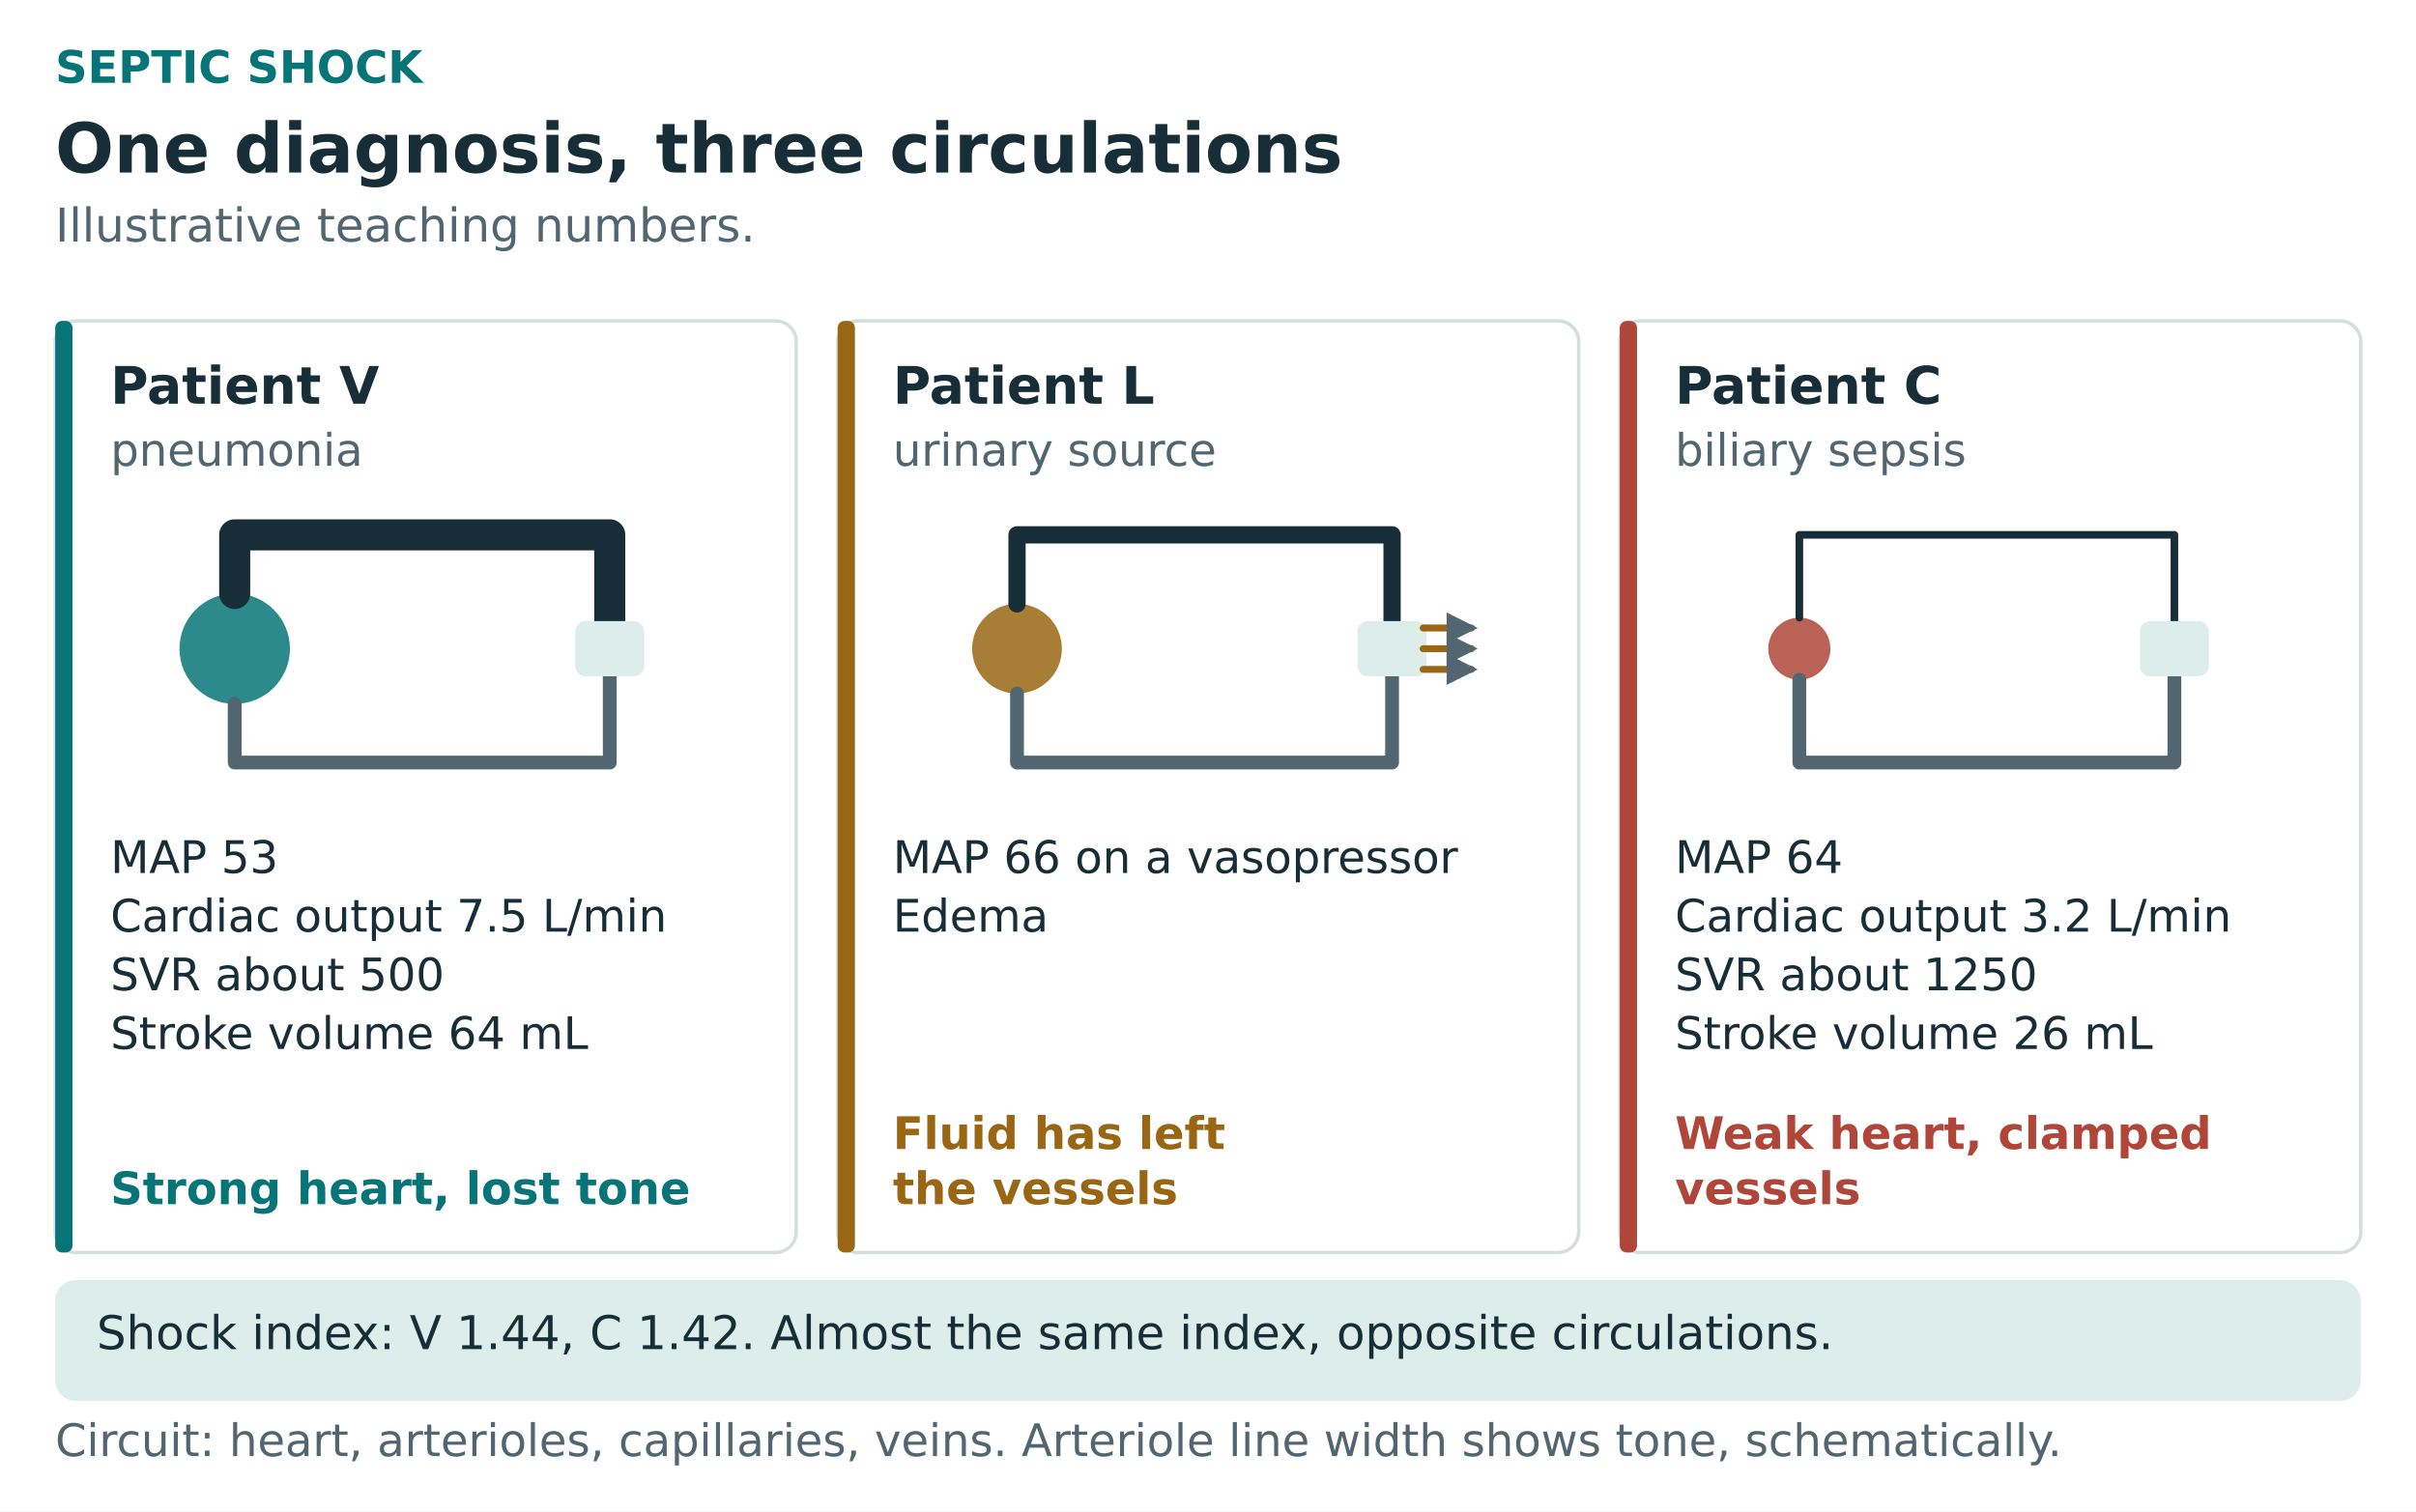
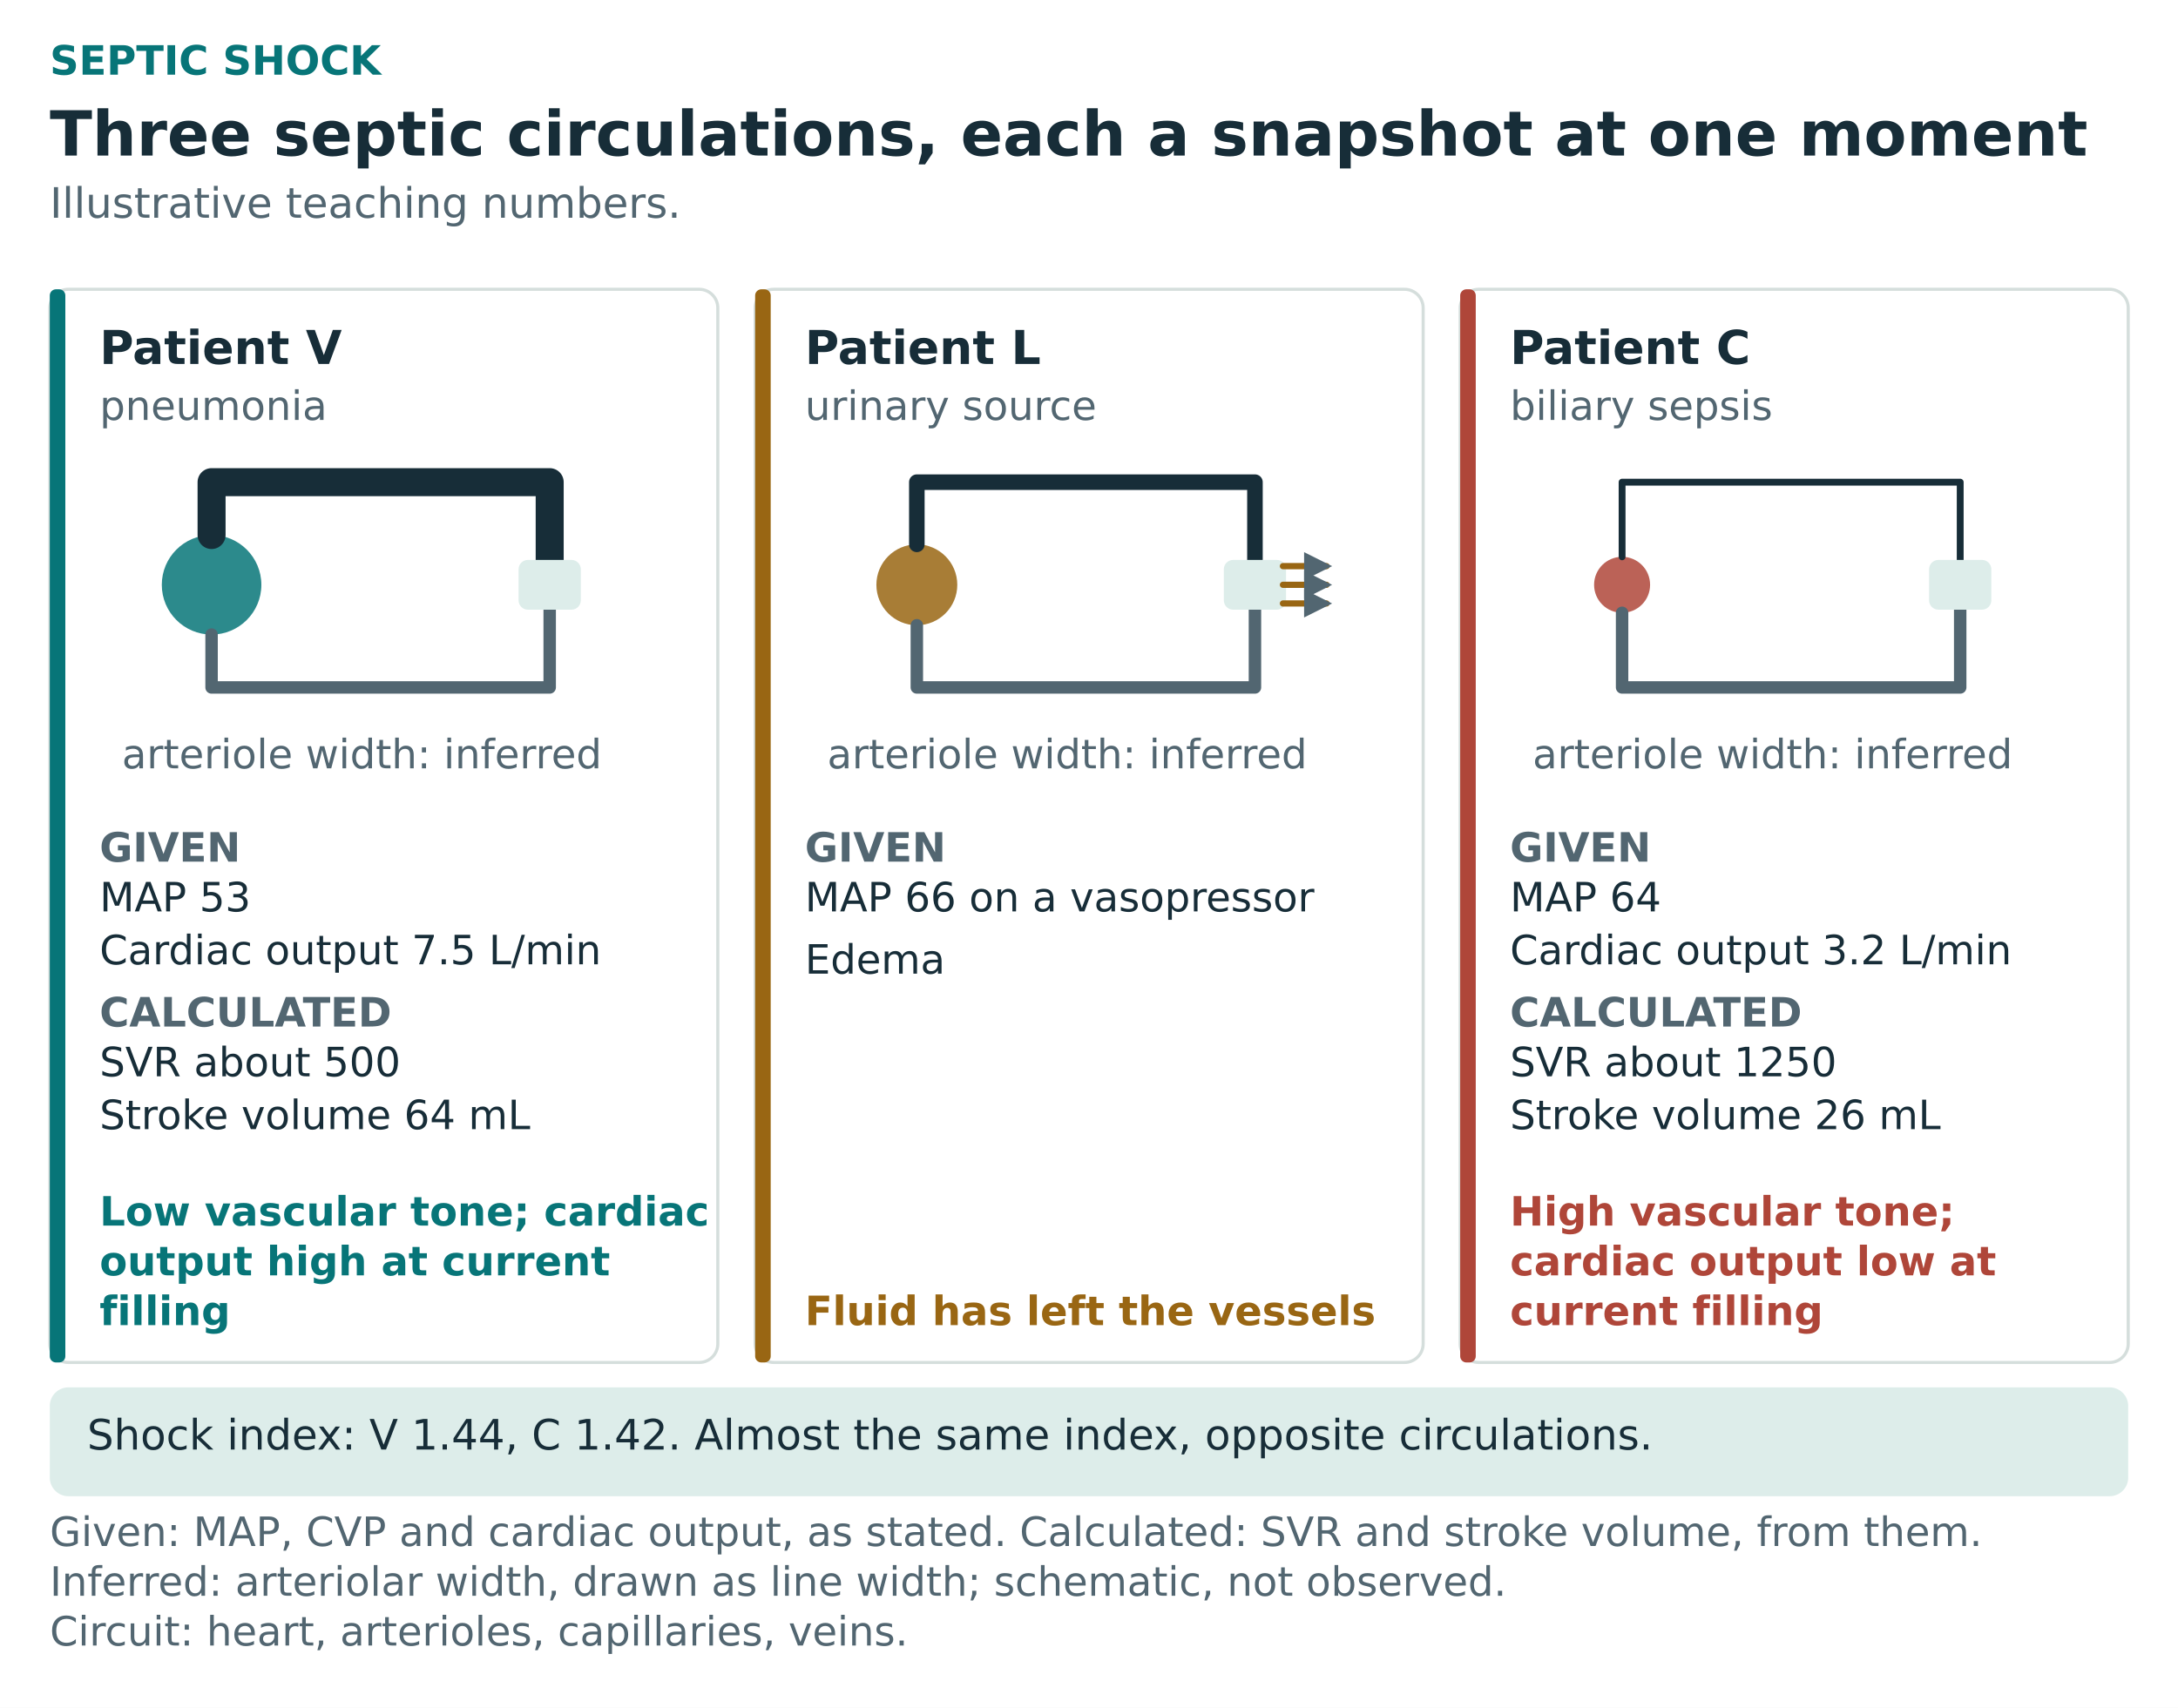
- <svg xmlns="http://www.w3.org/2000/svg" class="diagram-print" viewBox="0 0 700 438" role="img" aria-labelledby="fig-r3-01-three-septic-circulations-print-title" aria-describedby="fig-r3-01-three-septic-circulations-print-desc">
+ <svg xmlns="http://www.w3.org/2000/svg" class="diagram-print" viewBox="0 0 700 549" role="img" aria-labelledby="fig-r3-01-three-septic-circulations-print-title" aria-describedby="fig-r3-01-three-septic-circulations-print-desc">
  <style>text{font-family:'DejaVu Sans',system-ui,sans-serif}.fig-r3-01-three-septic-circulations-print-t-ink{fill:#172d38}.fig-r3-01-three-septic-circulations-print-t-muted{fill:#526671}.fig-r3-01-three-septic-circulations-print-t-teal{fill:#077578}.fig-r3-01-three-septic-circulations-print-t-red{fill:#af4639}.fig-r3-01-three-septic-circulations-print-t-gold{fill:#996613}.fig-r3-01-three-septic-circulations-print-bg{fill:#ffffff}.fig-r3-01-three-septic-circulations-print-pn{fill:#ffffff;stroke:#d5dedc}.fig-r3-01-three-septic-circulations-print-s-teal{stroke:#077578;fill:none}.fig-r3-01-three-septic-circulations-print-f-teal{fill:#077578}.fig-r3-01-three-septic-circulations-print-s-red{stroke:#af4639;fill:none}.fig-r3-01-three-septic-circulations-print-f-red{fill:#af4639}.fig-r3-01-three-septic-circulations-print-s-gold{stroke:#996613;fill:none}.fig-r3-01-three-septic-circulations-print-f-gold{fill:#996613}.fig-r3-01-three-septic-circulations-print-s-muted{stroke:#526671;fill:none}.fig-r3-01-three-septic-circulations-print-f-muted{fill:#526671}.fig-r3-01-three-septic-circulations-print-s-rule{stroke:#d5dedc;fill:none}.fig-r3-01-three-septic-circulations-print-f-rule{fill:#d5dedc}.fig-r3-01-three-septic-circulations-print-s-ink{stroke:#172d38;fill:none}.fig-r3-01-three-septic-circulations-print-f-ink{fill:#172d38}.fig-r3-01-three-septic-circulations-print-f-tt{fill:#ddedea}.fig-r3-01-three-septic-circulations-print-f-rt{fill:#f5e4df}</style>
  <defs>
    <marker id="fig-r3-01-three-septic-circulations-print-ah" viewBox="0 0 10 10" refX="8" refY="5" markerWidth="4.5" markerHeight="4.5" orient="auto-start-reverse">
      <path class="fig-r3-01-three-septic-circulations-print-f-muted" d="M0,0 L10,5 L0,10 z" />
    </marker>
  </defs>
-   <rect class="fig-r3-01-three-septic-circulations-print-bg" width="700" height="438" />
+   <rect class="fig-r3-01-three-septic-circulations-print-bg" width="700" height="549" />
  <text class="fig-r3-01-three-septic-circulations-print-t-teal" x="16.0" y="24.0" font-size="13" font-weight="600" text-anchor="start">SEPTIC SHOCK</text>
-   <text class="fig-r3-01-three-septic-circulations-print-t-ink" x="16.0" y="50.0" font-size="20" font-weight="600" text-anchor="start">One diagnosis, three circulations</text>
+   <text class="fig-r3-01-three-septic-circulations-print-t-ink" x="16.0" y="50.0" font-size="20" font-weight="600" text-anchor="start">Three septic circulations, each a snapshot at one moment</text>
  <text class="fig-r3-01-three-septic-circulations-print-t-muted" x="16.0" y="70.0" font-size="13.5" text-anchor="start">Illustrative teaching numbers.</text>
-   <rect class="fig-r3-01-three-septic-circulations-print-pn" x="16.0" y="93.0" width="214.7" height="270.0" rx="6" />
-   <rect class="fig-r3-01-three-septic-circulations-print-f-teal" x="16.0" y="93.0" width="5" height="270.0" rx="2" />
+   <rect class="fig-r3-01-three-septic-circulations-print-pn" x="16.0" y="93.0" width="214.7" height="345.0" rx="6" />
+   <rect class="fig-r3-01-three-septic-circulations-print-f-teal" x="16.0" y="93.0" width="5" height="345.0" rx="2" />
  <text class="fig-r3-01-three-septic-circulations-print-t-ink" x="32.0" y="117.0" font-size="15" font-weight="600" text-anchor="start">Patient V</text>
  <text class="fig-r3-01-three-septic-circulations-print-t-muted" x="32.0" y="135.0" font-size="13" text-anchor="start">pneumonia</text>
  <circle class="fig-r3-01-three-septic-circulations-print-f-teal" cx="68.0" cy="188.0" r="16" opacity="0.85" />
  <path class="fig-r3-01-three-septic-circulations-print-s-ink" d="M68.0,172.0 V155 H176.667 V180.0" stroke-width="9" stroke-linecap="round" stroke-linejoin="round" />
  <path class="fig-r3-01-three-septic-circulations-print-s-muted" d="M176.667,196.0 V221 H68.0 V204.0" stroke-width="4" stroke-linecap="round" stroke-linejoin="round" />
  <rect class="fig-r3-01-three-septic-circulations-print-f-tt" x="166.667" y="180.0" width="20" height="16" rx="3" />
-   <text class="fig-r3-01-three-septic-circulations-print-t-ink" x="32.0" y="253.0" font-size="13" text-anchor="start">MAP 53</text>
-   <text class="fig-r3-01-three-septic-circulations-print-t-ink" x="32.0" y="270.0" font-size="13" text-anchor="start">Cardiac output 7.5 L/min</text>
-   <text class="fig-r3-01-three-septic-circulations-print-t-ink" x="32.0" y="287.0" font-size="13" text-anchor="start">SVR about 500</text>
-   <text class="fig-r3-01-three-septic-circulations-print-t-ink" x="32.0" y="304.0" font-size="13" text-anchor="start">Stroke volume 64 mL</text>
-   <text class="fig-r3-01-three-septic-circulations-print-t-teal" x="32.0" y="349.0" font-size="13" font-weight="600" text-anchor="start">Strong heart, lost tone</text>
-   <rect class="fig-r3-01-three-septic-circulations-print-pn" x="242.7" y="93.0" width="214.7" height="270.0" rx="6" />
-   <rect class="fig-r3-01-three-septic-circulations-print-f-gold" x="242.7" y="93.0" width="5" height="270.0" rx="2" />
+   <text class="fig-r3-01-three-septic-circulations-print-t-muted" x="116.3" y="247.0" font-size="13" text-anchor="middle">arteriole width: inferred</text>
+   <text class="fig-r3-01-three-septic-circulations-print-t-muted" x="32.0" y="277.0" font-size="13" font-weight="600" text-anchor="start">GIVEN</text>
+   <text class="fig-r3-01-three-septic-circulations-print-t-ink" x="32.0" y="293.0" font-size="13" text-anchor="start">MAP 53</text>
+   <text class="fig-r3-01-three-septic-circulations-print-t-ink" x="32.0" y="310.0" font-size="13" text-anchor="start">Cardiac output 7.5 L/min</text>
+   <text class="fig-r3-01-three-septic-circulations-print-t-muted" x="32.0" y="330.0" font-size="13" font-weight="600" text-anchor="start">CALCULATED</text>
+   <text class="fig-r3-01-three-septic-circulations-print-t-ink" x="32.0" y="346.0" font-size="13" text-anchor="start">SVR about 500</text>
+   <text class="fig-r3-01-three-septic-circulations-print-t-ink" x="32.0" y="363.0" font-size="13" text-anchor="start">Stroke volume 64 mL</text>
+   <text class="fig-r3-01-three-septic-circulations-print-t-teal" x="32.0" y="394.0" font-size="13" font-weight="600" text-anchor="start">Low vascular tone; cardiac</text>
+   <text class="fig-r3-01-three-septic-circulations-print-t-teal" x="32.0" y="410.0" font-size="13" font-weight="600" text-anchor="start">output high at current</text>
+   <text class="fig-r3-01-three-septic-circulations-print-t-teal" x="32.0" y="426.0" font-size="13" font-weight="600" text-anchor="start">filling</text>
+   <rect class="fig-r3-01-three-septic-circulations-print-pn" x="242.7" y="93.0" width="214.7" height="345.0" rx="6" />
+   <rect class="fig-r3-01-three-septic-circulations-print-f-gold" x="242.7" y="93.0" width="5" height="345.0" rx="2" />
  <text class="fig-r3-01-three-septic-circulations-print-t-ink" x="258.7" y="117.0" font-size="15" font-weight="600" text-anchor="start">Patient L</text>
  <text class="fig-r3-01-three-septic-circulations-print-t-muted" x="258.7" y="135.0" font-size="13" text-anchor="start">urinary source</text>
  <circle class="fig-r3-01-three-septic-circulations-print-f-gold" cx="294.667" cy="188.0" r="13" opacity="0.85" />
  <path class="fig-r3-01-three-septic-circulations-print-s-ink" d="M294.667,175.0 V155 H403.333 V180.0" stroke-width="5" stroke-linecap="round" stroke-linejoin="round" />
  <path class="fig-r3-01-three-septic-circulations-print-s-muted" d="M403.333,196.0 V221 H294.667 V201.0" stroke-width="4" stroke-linecap="round" stroke-linejoin="round" />
  <rect class="fig-r3-01-three-septic-circulations-print-f-tt" x="393.333" y="180.0" width="20" height="16" rx="3" />
  <path class="fig-r3-01-three-septic-circulations-print-s-gold" d="M412.333,182.0 h14" stroke-width="2" stroke-linecap="round" marker-end="url(#fig-r3-01-three-septic-circulations-print-ah)" />
  <path class="fig-r3-01-three-septic-circulations-print-s-gold" d="M412.333,188.0 h14" stroke-width="2" stroke-linecap="round" marker-end="url(#fig-r3-01-three-septic-circulations-print-ah)" />
  <path class="fig-r3-01-three-septic-circulations-print-s-gold" d="M412.333,194.0 h14" stroke-width="2" stroke-linecap="round" marker-end="url(#fig-r3-01-three-septic-circulations-print-ah)" />
-   <text class="fig-r3-01-three-septic-circulations-print-t-ink" x="258.7" y="253.0" font-size="13" text-anchor="start">MAP 66 on a vasopressor</text>
-   <text class="fig-r3-01-three-septic-circulations-print-t-ink" x="258.7" y="270.0" font-size="13" text-anchor="start">Edema</text>
-   <text class="fig-r3-01-three-septic-circulations-print-t-gold" x="258.7" y="333.0" font-size="13" font-weight="600" text-anchor="start">Fluid has left</text>
-   <text class="fig-r3-01-three-septic-circulations-print-t-gold" x="258.7" y="349.0" font-size="13" font-weight="600" text-anchor="start">the vessels</text>
-   <rect class="fig-r3-01-three-septic-circulations-print-pn" x="469.3" y="93.0" width="214.7" height="270.0" rx="6" />
-   <rect class="fig-r3-01-three-septic-circulations-print-f-red" x="469.3" y="93.0" width="5" height="270.0" rx="2" />
+   <text class="fig-r3-01-three-septic-circulations-print-t-muted" x="343.0" y="247.0" font-size="13" text-anchor="middle">arteriole width: inferred</text>
+   <text class="fig-r3-01-three-septic-circulations-print-t-muted" x="258.7" y="277.0" font-size="13" font-weight="600" text-anchor="start">GIVEN</text>
+   <text class="fig-r3-01-three-septic-circulations-print-t-ink" x="258.7" y="293.0" font-size="13" text-anchor="start">MAP 66 on a vasopressor</text>
+   <text class="fig-r3-01-three-septic-circulations-print-t-ink" x="258.7" y="313.0" font-size="13" text-anchor="start">Edema</text>
+   <text class="fig-r3-01-three-septic-circulations-print-t-gold" x="258.7" y="426.0" font-size="13" font-weight="600" text-anchor="start">Fluid has left the vessels</text>
+   <rect class="fig-r3-01-three-septic-circulations-print-pn" x="469.3" y="93.0" width="214.7" height="345.0" rx="6" />
+   <rect class="fig-r3-01-three-septic-circulations-print-f-red" x="469.3" y="93.0" width="5" height="345.0" rx="2" />
  <text class="fig-r3-01-three-septic-circulations-print-t-ink" x="485.3" y="117.0" font-size="15" font-weight="600" text-anchor="start">Patient C</text>
  <text class="fig-r3-01-three-septic-circulations-print-t-muted" x="485.3" y="135.0" font-size="13" text-anchor="start">biliary sepsis</text>
  <circle class="fig-r3-01-three-septic-circulations-print-f-red" cx="521.333" cy="188.0" r="9" opacity="0.85" />
  <path class="fig-r3-01-three-septic-circulations-print-s-ink" d="M521.333,179.0 V155 H630.0 V180.0" stroke-width="2.2" stroke-linecap="round" stroke-linejoin="round" />
  <path class="fig-r3-01-three-septic-circulations-print-s-muted" d="M630.0,196.0 V221 H521.333 V197.0" stroke-width="4" stroke-linecap="round" stroke-linejoin="round" />
  <rect class="fig-r3-01-three-septic-circulations-print-f-tt" x="620.0" y="180.0" width="20" height="16" rx="3" />
-   <text class="fig-r3-01-three-septic-circulations-print-t-ink" x="485.3" y="253.0" font-size="13" text-anchor="start">MAP 64</text>
-   <text class="fig-r3-01-three-septic-circulations-print-t-ink" x="485.3" y="270.0" font-size="13" text-anchor="start">Cardiac output 3.2 L/min</text>
-   <text class="fig-r3-01-three-septic-circulations-print-t-ink" x="485.3" y="287.0" font-size="13" text-anchor="start">SVR about 1250</text>
-   <text class="fig-r3-01-three-septic-circulations-print-t-ink" x="485.3" y="304.0" font-size="13" text-anchor="start">Stroke volume 26 mL</text>
-   <text class="fig-r3-01-three-septic-circulations-print-t-red" x="485.3" y="333.0" font-size="13" font-weight="600" text-anchor="start">Weak heart, clamped</text>
-   <text class="fig-r3-01-three-septic-circulations-print-t-red" x="485.3" y="349.0" font-size="13" font-weight="600" text-anchor="start">vessels</text>
-   <rect class="fig-r3-01-three-septic-circulations-print-f-tt" x="16.0" y="371.0" width="668.0" height="35.0" rx="6" />
-   <text class="fig-r3-01-three-septic-circulations-print-t-ink" x="28.0" y="391.0" font-size="13.5" text-anchor="start">Shock index: V 1.44, C 1.42. Almost the same index, opposite circulations.</text>
-   <text class="fig-r3-01-three-septic-circulations-print-t-muted" x="16.0" y="422.0" font-size="13" text-anchor="start">Circuit: heart, arterioles, capillaries, veins. Arteriole line width shows tone, schematically.</text>
+   <text class="fig-r3-01-three-septic-circulations-print-t-muted" x="569.7" y="247.0" font-size="13" text-anchor="middle">arteriole width: inferred</text>
+   <text class="fig-r3-01-three-septic-circulations-print-t-muted" x="485.3" y="277.0" font-size="13" font-weight="600" text-anchor="start">GIVEN</text>
+   <text class="fig-r3-01-three-septic-circulations-print-t-ink" x="485.3" y="293.0" font-size="13" text-anchor="start">MAP 64</text>
+   <text class="fig-r3-01-three-septic-circulations-print-t-ink" x="485.3" y="310.0" font-size="13" text-anchor="start">Cardiac output 3.2 L/min</text>
+   <text class="fig-r3-01-three-septic-circulations-print-t-muted" x="485.3" y="330.0" font-size="13" font-weight="600" text-anchor="start">CALCULATED</text>
+   <text class="fig-r3-01-three-septic-circulations-print-t-ink" x="485.3" y="346.0" font-size="13" text-anchor="start">SVR about 1250</text>
+   <text class="fig-r3-01-three-septic-circulations-print-t-ink" x="485.3" y="363.0" font-size="13" text-anchor="start">Stroke volume 26 mL</text>
+   <text class="fig-r3-01-three-septic-circulations-print-t-red" x="485.3" y="394.0" font-size="13" font-weight="600" text-anchor="start">High vascular tone;</text>
+   <text class="fig-r3-01-three-septic-circulations-print-t-red" x="485.3" y="410.0" font-size="13" font-weight="600" text-anchor="start">cardiac output low at</text>
+   <text class="fig-r3-01-three-septic-circulations-print-t-red" x="485.3" y="426.0" font-size="13" font-weight="600" text-anchor="start">current filling</text>
+   <rect class="fig-r3-01-three-septic-circulations-print-f-tt" x="16.0" y="446.0" width="668.0" height="35.0" rx="6" />
+   <text class="fig-r3-01-three-septic-circulations-print-t-ink" x="28.0" y="466.0" font-size="13.5" text-anchor="start">Shock index: V 1.44, C 1.42. Almost the same index, opposite circulations.</text>
+   <text class="fig-r3-01-three-septic-circulations-print-t-muted" x="16.0" y="497.0" font-size="13" text-anchor="start">Given: MAP, CVP and cardiac output, as stated. Calculated: SVR and stroke volume, from them.</text>
+   <text class="fig-r3-01-three-septic-circulations-print-t-muted" x="16.0" y="513.0" font-size="13" text-anchor="start">Inferred: arteriolar width, drawn as line width; schematic, not observed.</text>
+   <text class="fig-r3-01-three-septic-circulations-print-t-muted" x="16.0" y="529.0" font-size="13" text-anchor="start">Circuit: heart, arterioles, capillaries, veins.</text>
</svg>
